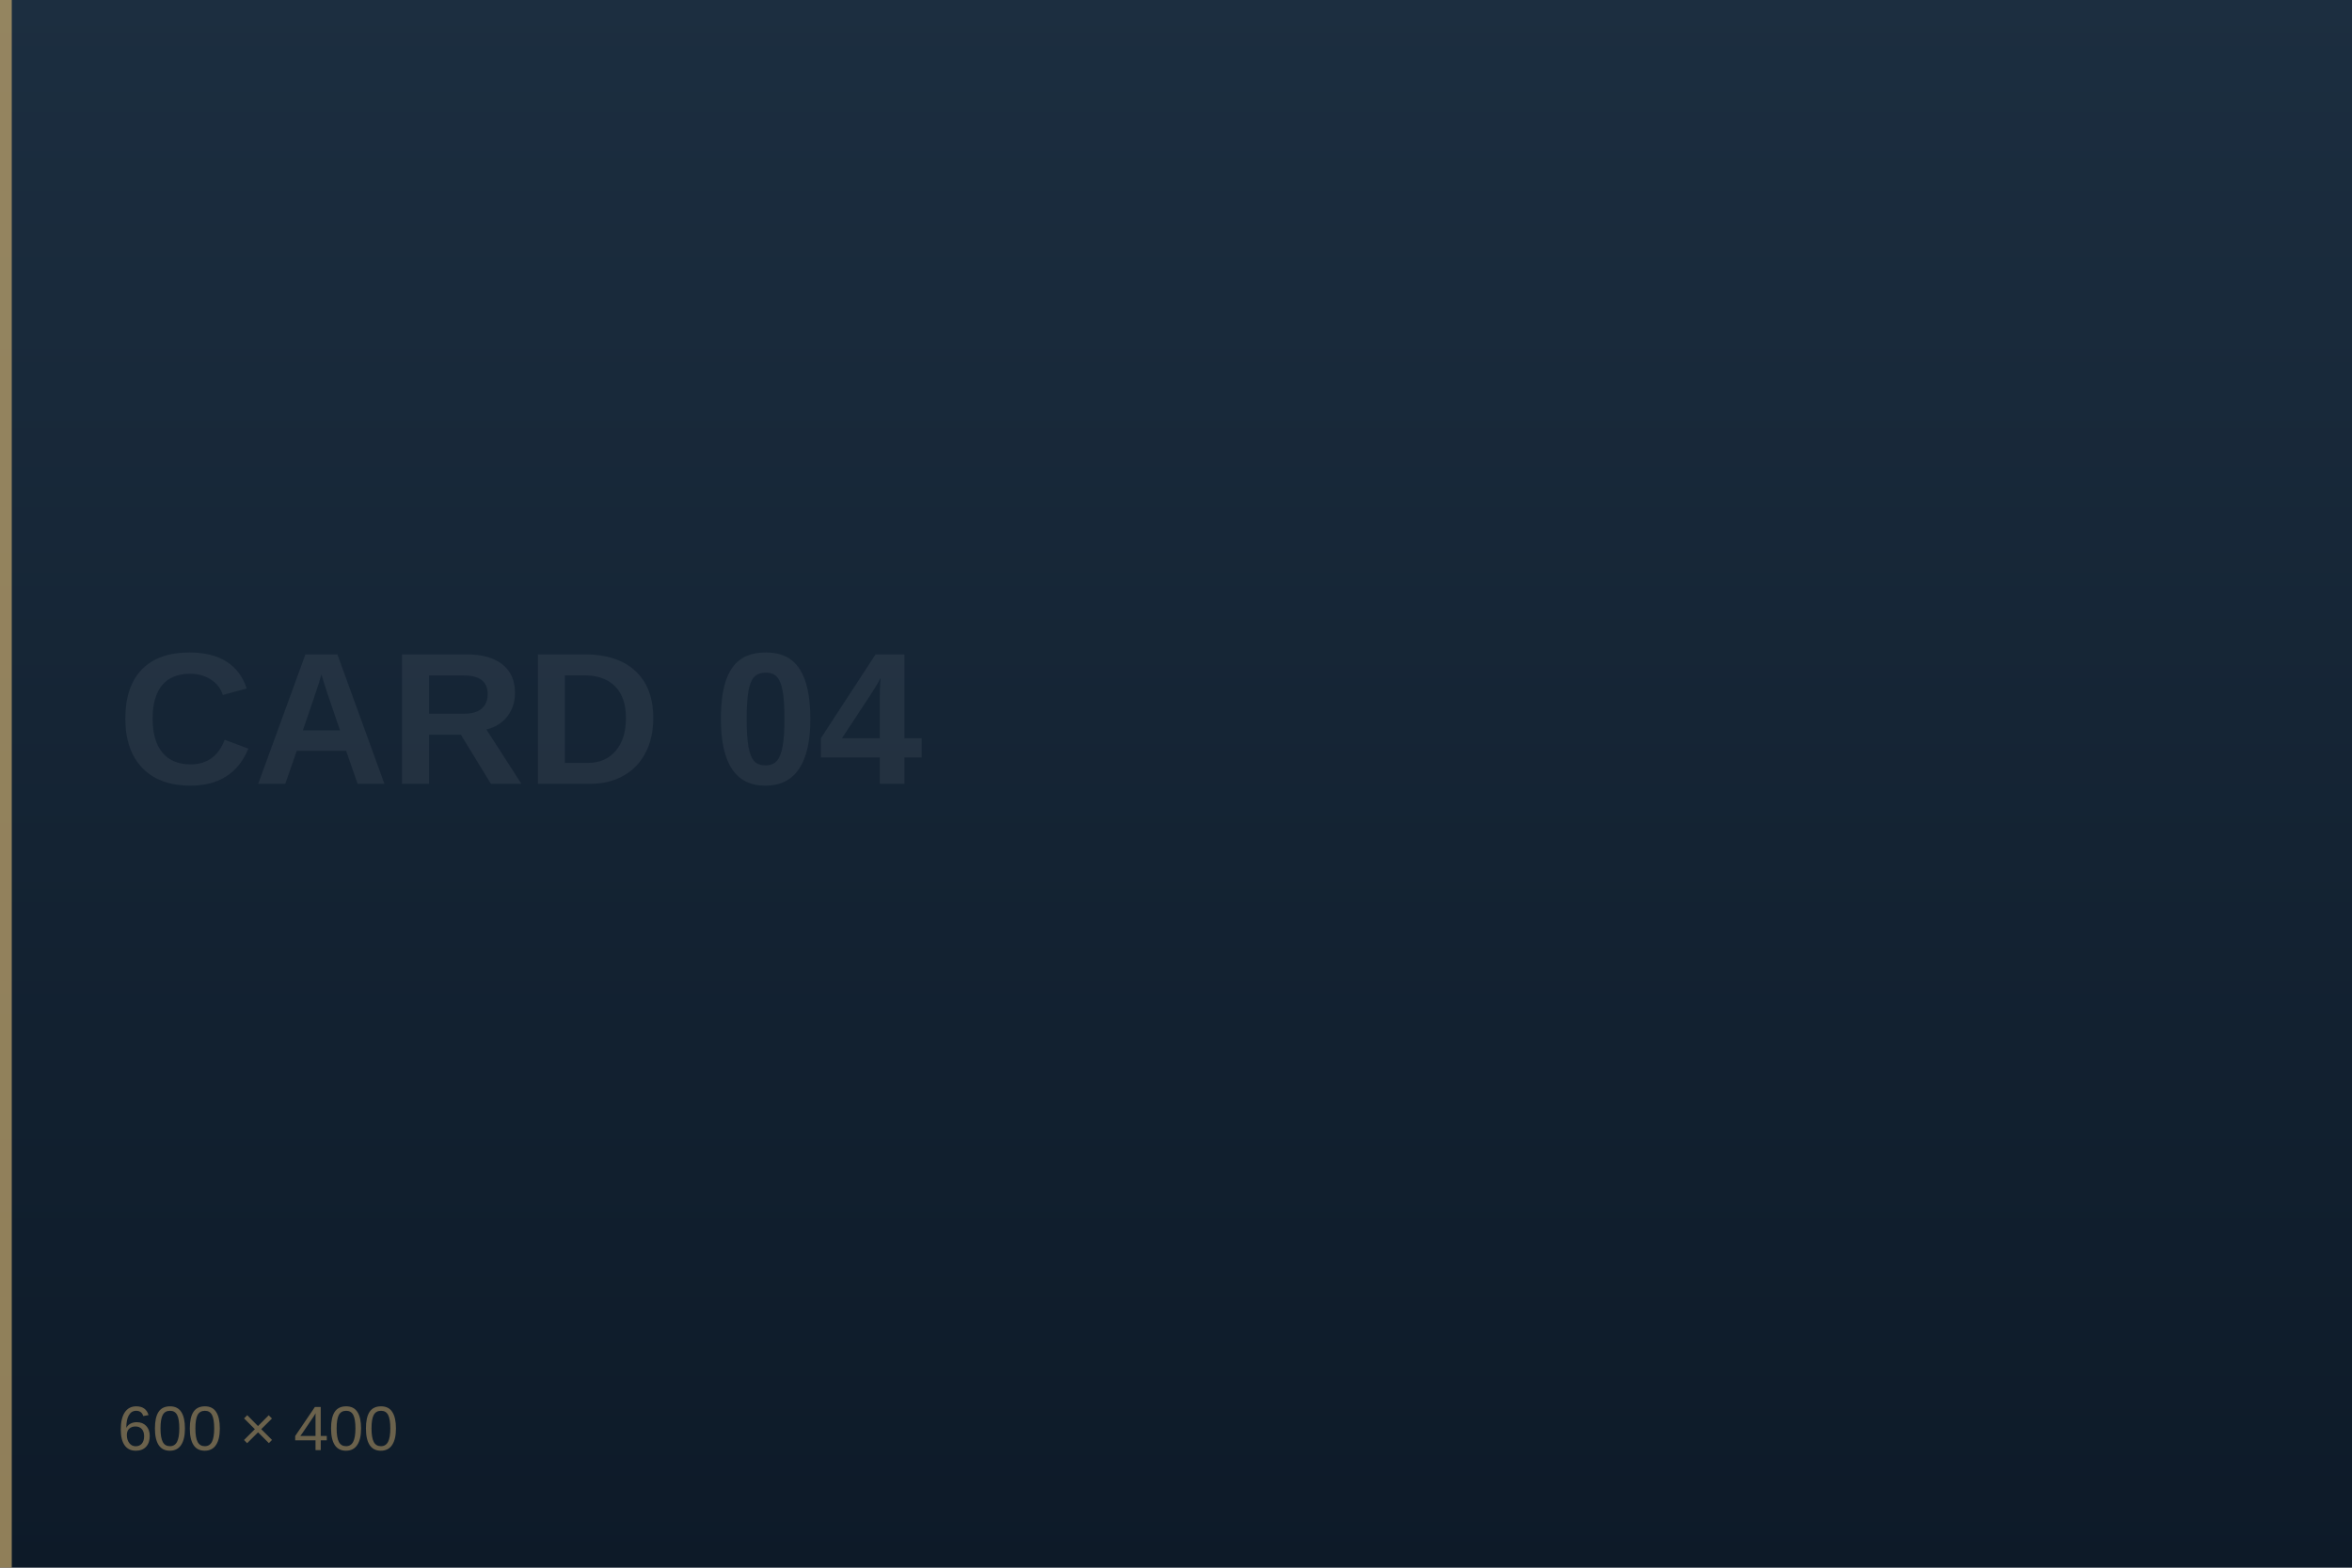
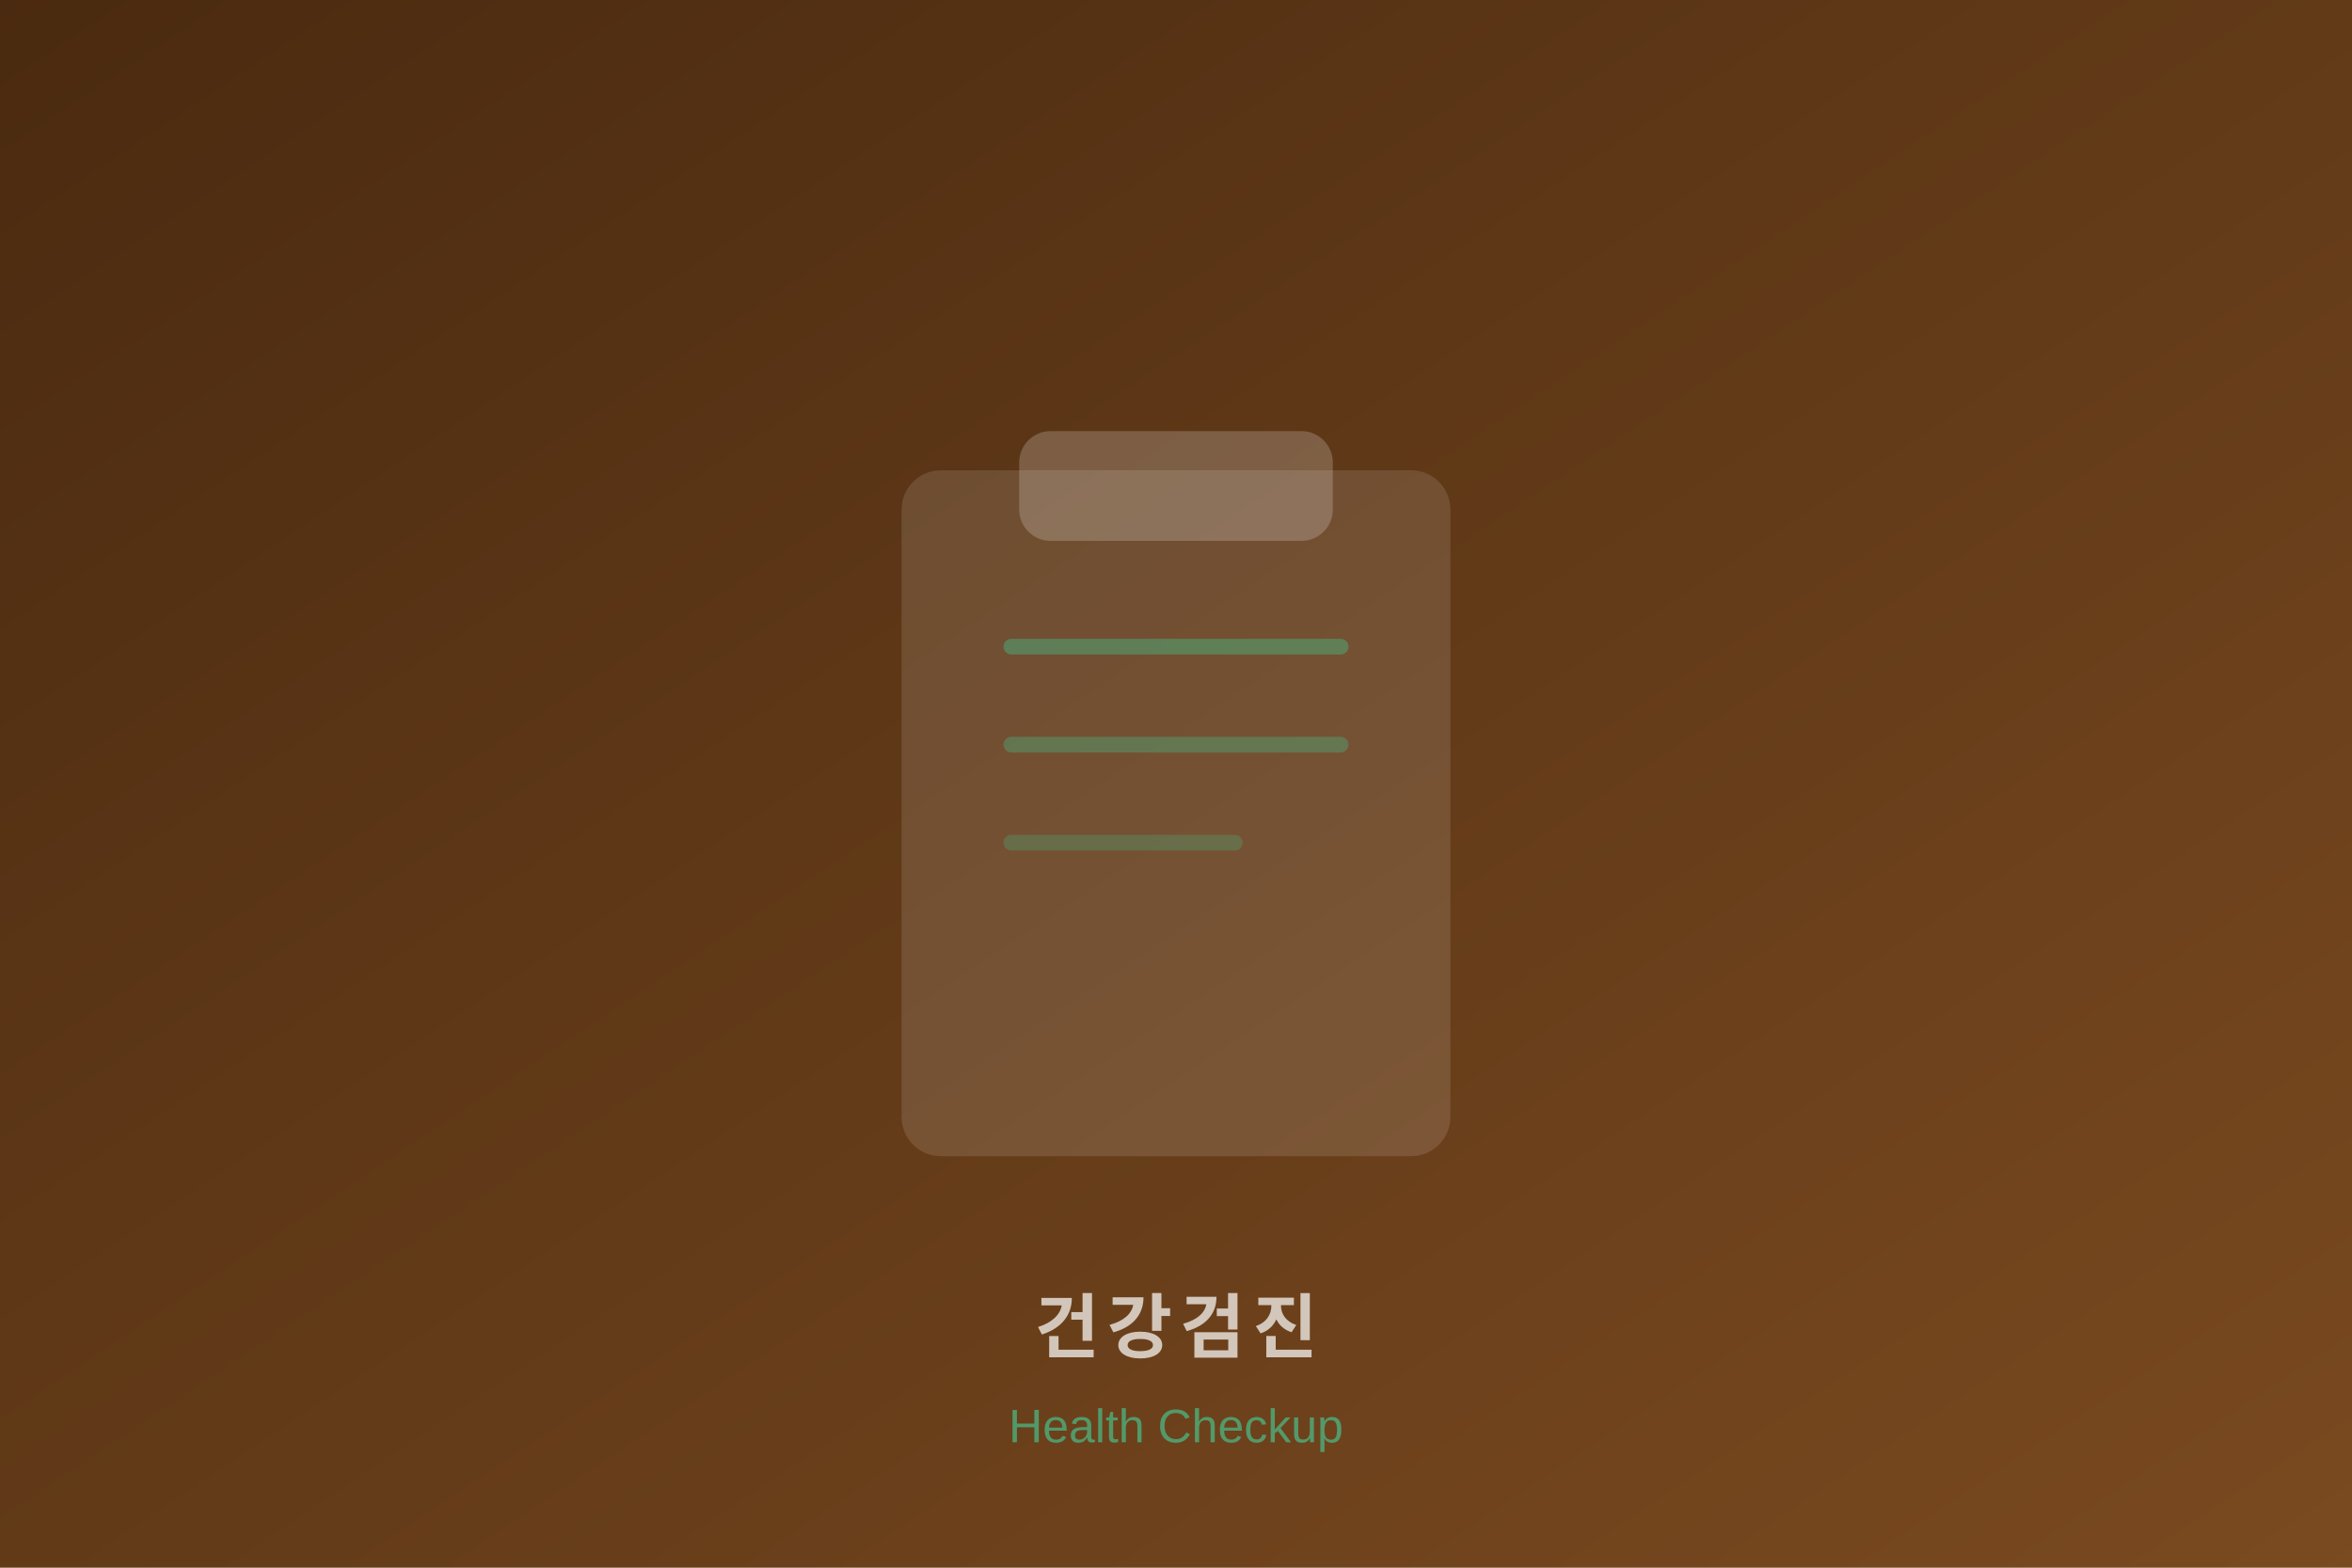
<svg xmlns="http://www.w3.org/2000/svg" viewBox="0 0 600 400" width="600" height="400">
  <defs>
-     <linearGradient id="g" x1="50%" y1="0%" x2="50%" y2="100%">
-       <stop offset="0%" style="stop-color:#1c2e40" />
-       <stop offset="100%" style="stop-color:#0d1a28" />
+     <linearGradient id="g" x1="0%" y1="0%" x2="100%" y2="100%">
+       <stop offset="0%" style="stop-color:#4a2a10" />
+       <stop offset="100%" style="stop-color:#7a4a20" />
    </linearGradient>
  </defs>
  <rect width="600" height="400" fill="url(#g)" />
-   <rect x="0" y="0" width="3" height="400" fill="#c8a96e" opacity="0.7" />
-   <text x="30" y="200" font-family="Arial,sans-serif" font-size="48" font-weight="900" fill="rgba(255,255,255,0.06)">CARD 04</text>
-   <text x="30" y="370" font-family="Arial,sans-serif" font-size="16" fill="rgba(200,169,110,0.5)">600 × 400</text>
+   <rect x="230" y="120" width="140" height="175" rx="10" fill="rgba(255,255,255,0.12)" />
+   <rect x="260" y="110" width="80" height="28" rx="8" fill="rgba(255,255,255,0.2)" />
+   <line x1="258" y1="165" x2="342" y2="165" stroke="rgba(76,175,125,0.5)" stroke-width="4" stroke-linecap="round" />
+   <line x1="258" y1="190" x2="342" y2="190" stroke="rgba(76,175,125,0.4)" stroke-width="4" stroke-linecap="round" />
+   <line x1="258" y1="215" x2="315" y2="215" stroke="rgba(76,175,125,0.3)" stroke-width="4" stroke-linecap="round" />
+   <text x="300" y="345" font-family="Arial,sans-serif" font-size="18" font-weight="700" fill="rgba(255,255,255,0.7)" text-anchor="middle" letter-spacing="2">건강검진</text>
+   <text x="300" y="368" font-family="Arial,sans-serif" font-size="12" fill="rgba(76,175,125,0.8)" text-anchor="middle">Health Checkup</text>
</svg>
